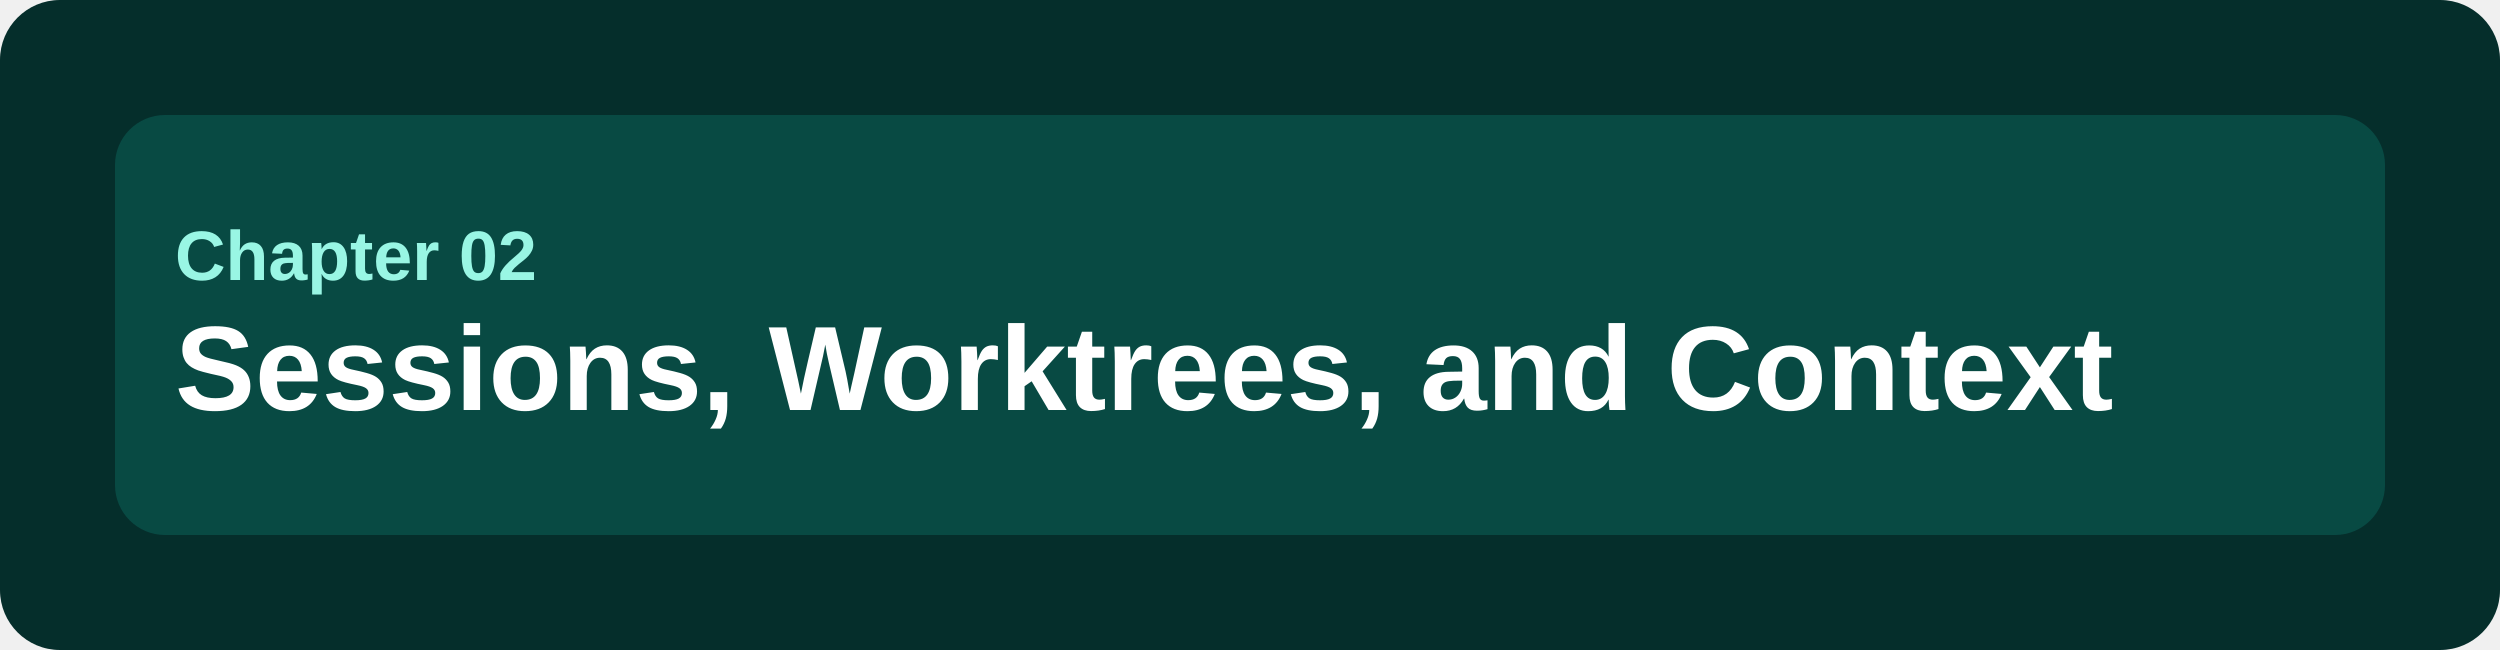
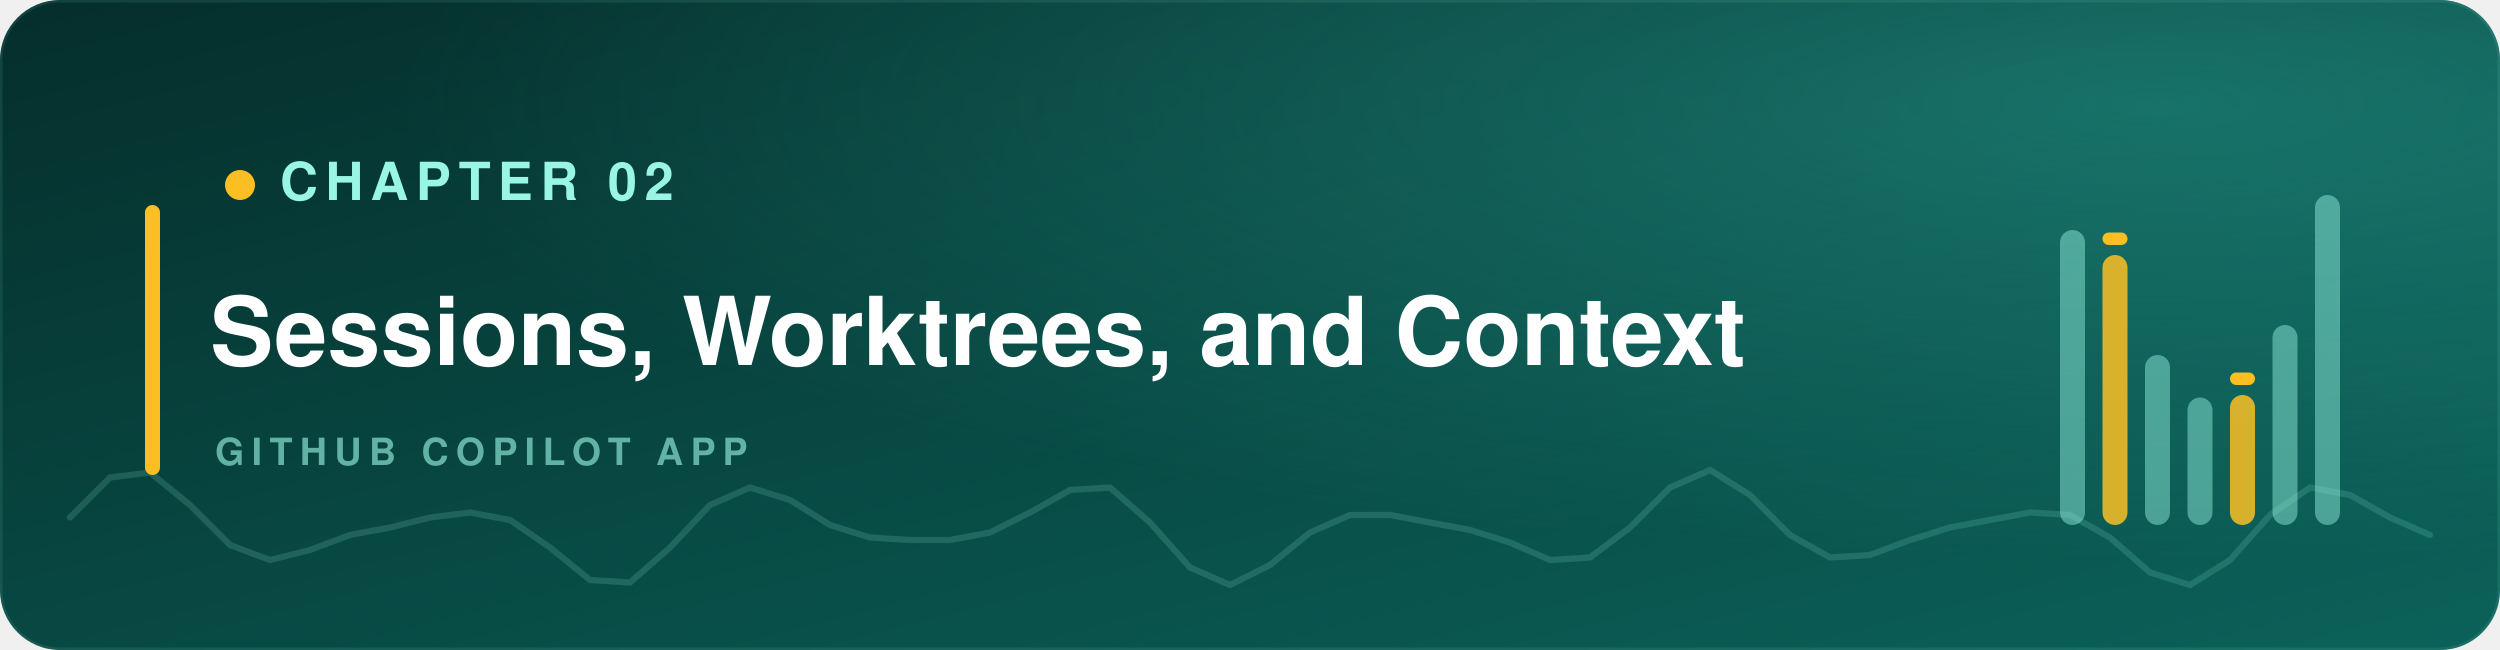
- <svg xmlns="http://www.w3.org/2000/svg" width="1000" height="260" viewBox="0 0 1000 260" role="img" aria-labelledby="title desc">
-   <rect width="1000" height="260" rx="24" fill="#052e2b" />
-   <rect x="46" y="46" width="908" height="168" rx="20" fill="#14b8a6" opacity="0.20" />
-   <text x="70" y="112" fill="#99f6e4" font-family="Arial, sans-serif" font-size="28" font-weight="700">Chapter 02</text>
-   <text x="70" y="164" fill="#ffffff" font-family="Arial, sans-serif" font-size="48" font-weight="800">Sessions, Worktrees, and Context</text>
+ <svg xmlns="http://www.w3.org/2000/svg" width="1000" height="260" viewBox="0 0 1000 260" role="img" aria-labelledby="t02 d02">
+   <defs>
+     <linearGradient id="bg02" x1="0" y1="0" x2="1" y2="1">
+       <stop offset="0" stop-color="#052e2b" />
+       <stop offset="1" stop-color="#0b625a" />
+     </linearGradient>
+     <radialGradient id="gl02" cx="0.86" cy="0.16" r="0.7">
+       <stop offset="0" stop-color="#37c3b3" stop-opacity="0.34" />
+       <stop offset="1" stop-color="#37c3b3" stop-opacity="0" />
+     </radialGradient>
+     <clipPath id="cp02">
+       <rect width="1000" height="260" rx="24" />
+     </clipPath>
+   </defs>
+   <g clip-path="url(#cp02)">
+     <rect width="1000" height="260" fill="url(#bg02)" />
+     <rect width="1000" height="260" fill="url(#gl02)" />
+     <rect width="1000" height="260" rx="24" fill="none" stroke="#99f6e4" stroke-opacity="0.10" stroke-width="2" />
+     <path d="M28 207 L44 191 L60 189 L76 202 L92 218 L108 224 L124 220 L140 214 L156 211 L172 207 L188 205 L204 208 L220 219 L236 232 L252 233 L268 219 L284 202 L300 195 L316 200 L332 210 L348 215 L364 216 L380 216 L396 213 L412 205 L428 196 L444 195 L460 209 L476 227 L492 234 L508 226 L524 213 L540 206 L556 206 L572 209 L588 212 L604 217 L620 224 L636 223 L652 211 L668 195 L684 188 L700 198 L716 214 L732 223 L748 222 L764 216 L780 211 L796 208 L812 205 L828 206 L844 215 L860 229 L876 234 L892 224 L908 206 L924 195 L940 198 L956 207 L972 214" fill="none" stroke="#99f6e4" stroke-opacity="0.16" stroke-width="2.5" stroke-linecap="round" />
+     <g>
+       <rect x="824" y="92" width="10" height="118" rx="5" fill="#99f6e4" opacity="0.45" />
+       <rect x="841" y="102" width="10" height="108" rx="5" fill="#fbbf24" opacity="0.85" />
+       <rect x="841" y="93" width="10" height="5" rx="2.5" fill="#fbbf24" />
+       <rect x="858" y="142" width="10" height="68" rx="5" fill="#99f6e4" opacity="0.45" />
+       <rect x="875" y="159" width="10" height="51" rx="5" fill="#99f6e4" opacity="0.45" />
+       <rect x="892" y="158" width="10" height="52" rx="5" fill="#fbbf24" opacity="0.85" />
+       <rect x="892" y="149" width="10" height="5" rx="2.5" fill="#fbbf24" />
+       <rect x="909" y="130" width="10" height="80" rx="5" fill="#99f6e4" opacity="0.45" />
+       <rect x="926" y="78" width="10" height="132" rx="5" fill="#99f6e4" opacity="0.45" />
+     </g>
+     <rect x="58" y="82" width="6" height="108" rx="3" fill="#fbbf24" />
+     <g font-family="Helvetica, Arial, sans-serif">
+       <circle cx="96" cy="74" r="6" fill="#fbbf24" />
+       <text x="112" y="80" fill="#99f6e4" font-size="21" font-weight="700" letter-spacing="3">CHAPTER 02</text>
+       <text x="84" y="146" fill="#ffffff" font-size="38" font-weight="800">Sessions, Worktrees, and Context</text>
+       <text x="86" y="186" fill="#99f6e4" font-size="15" font-weight="600" letter-spacing="3" opacity="0.62">GITHUB COPILOT APP</text>
+     </g>
+   </g>
</svg>
